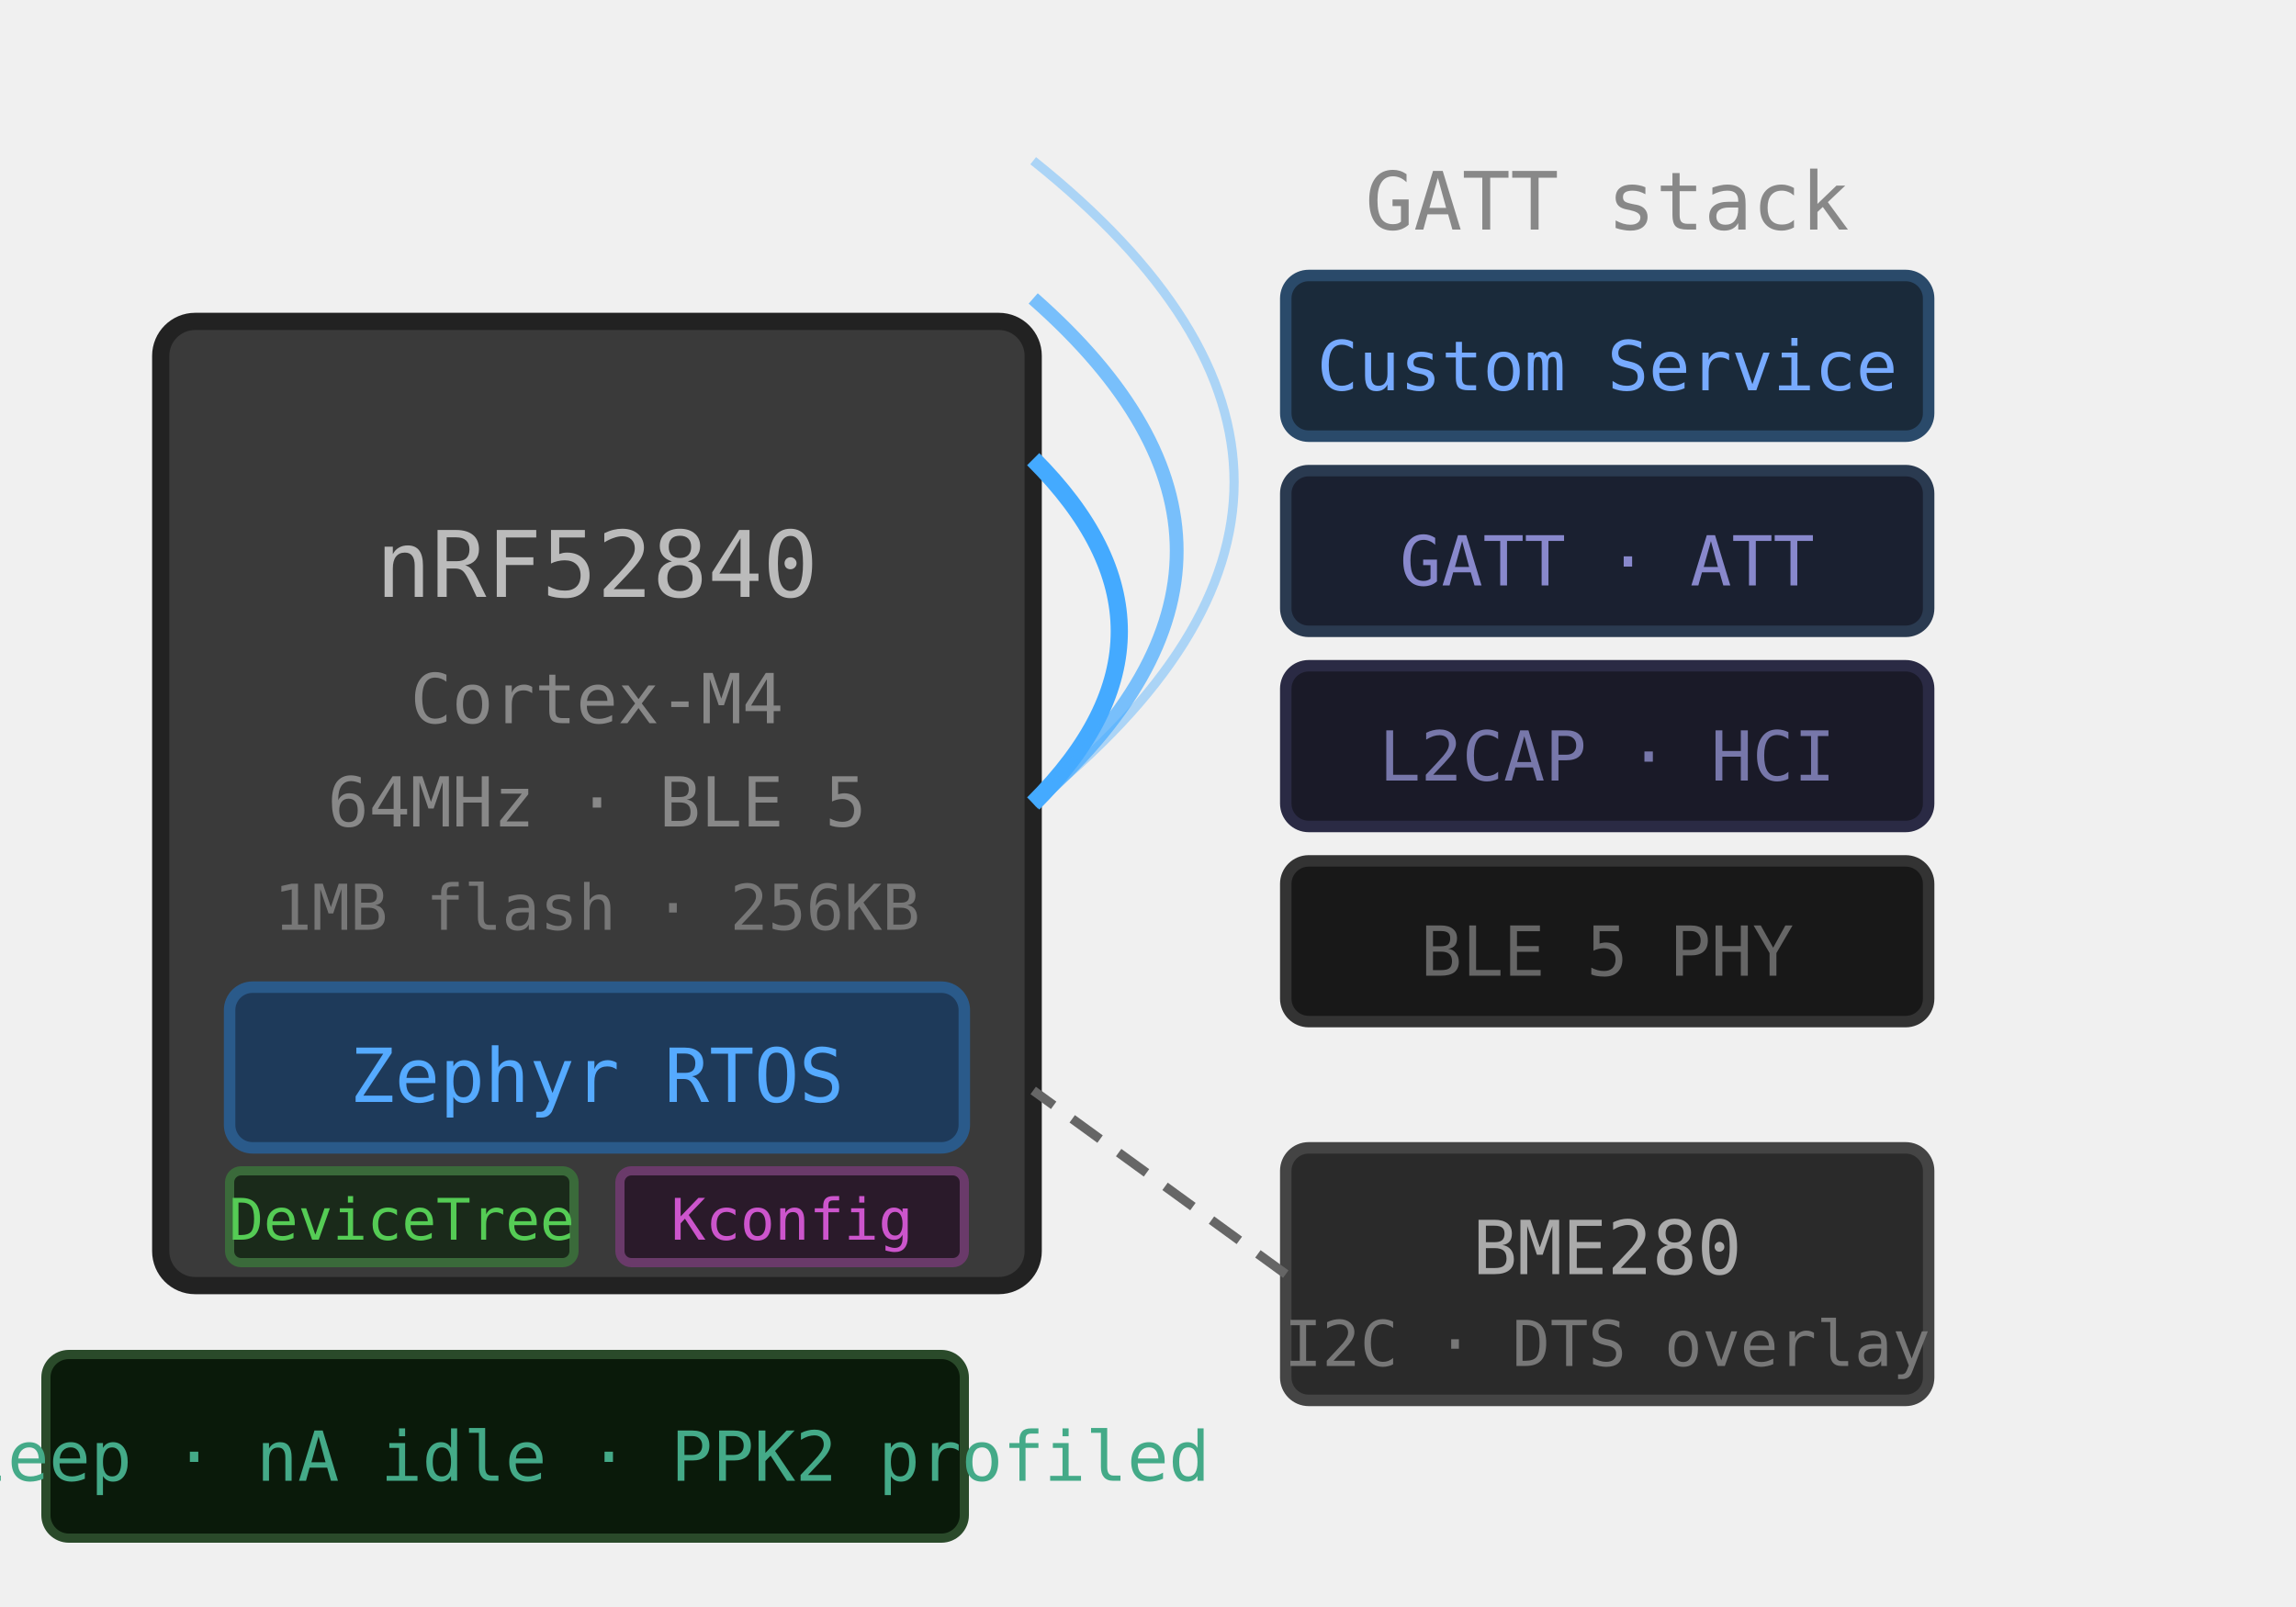
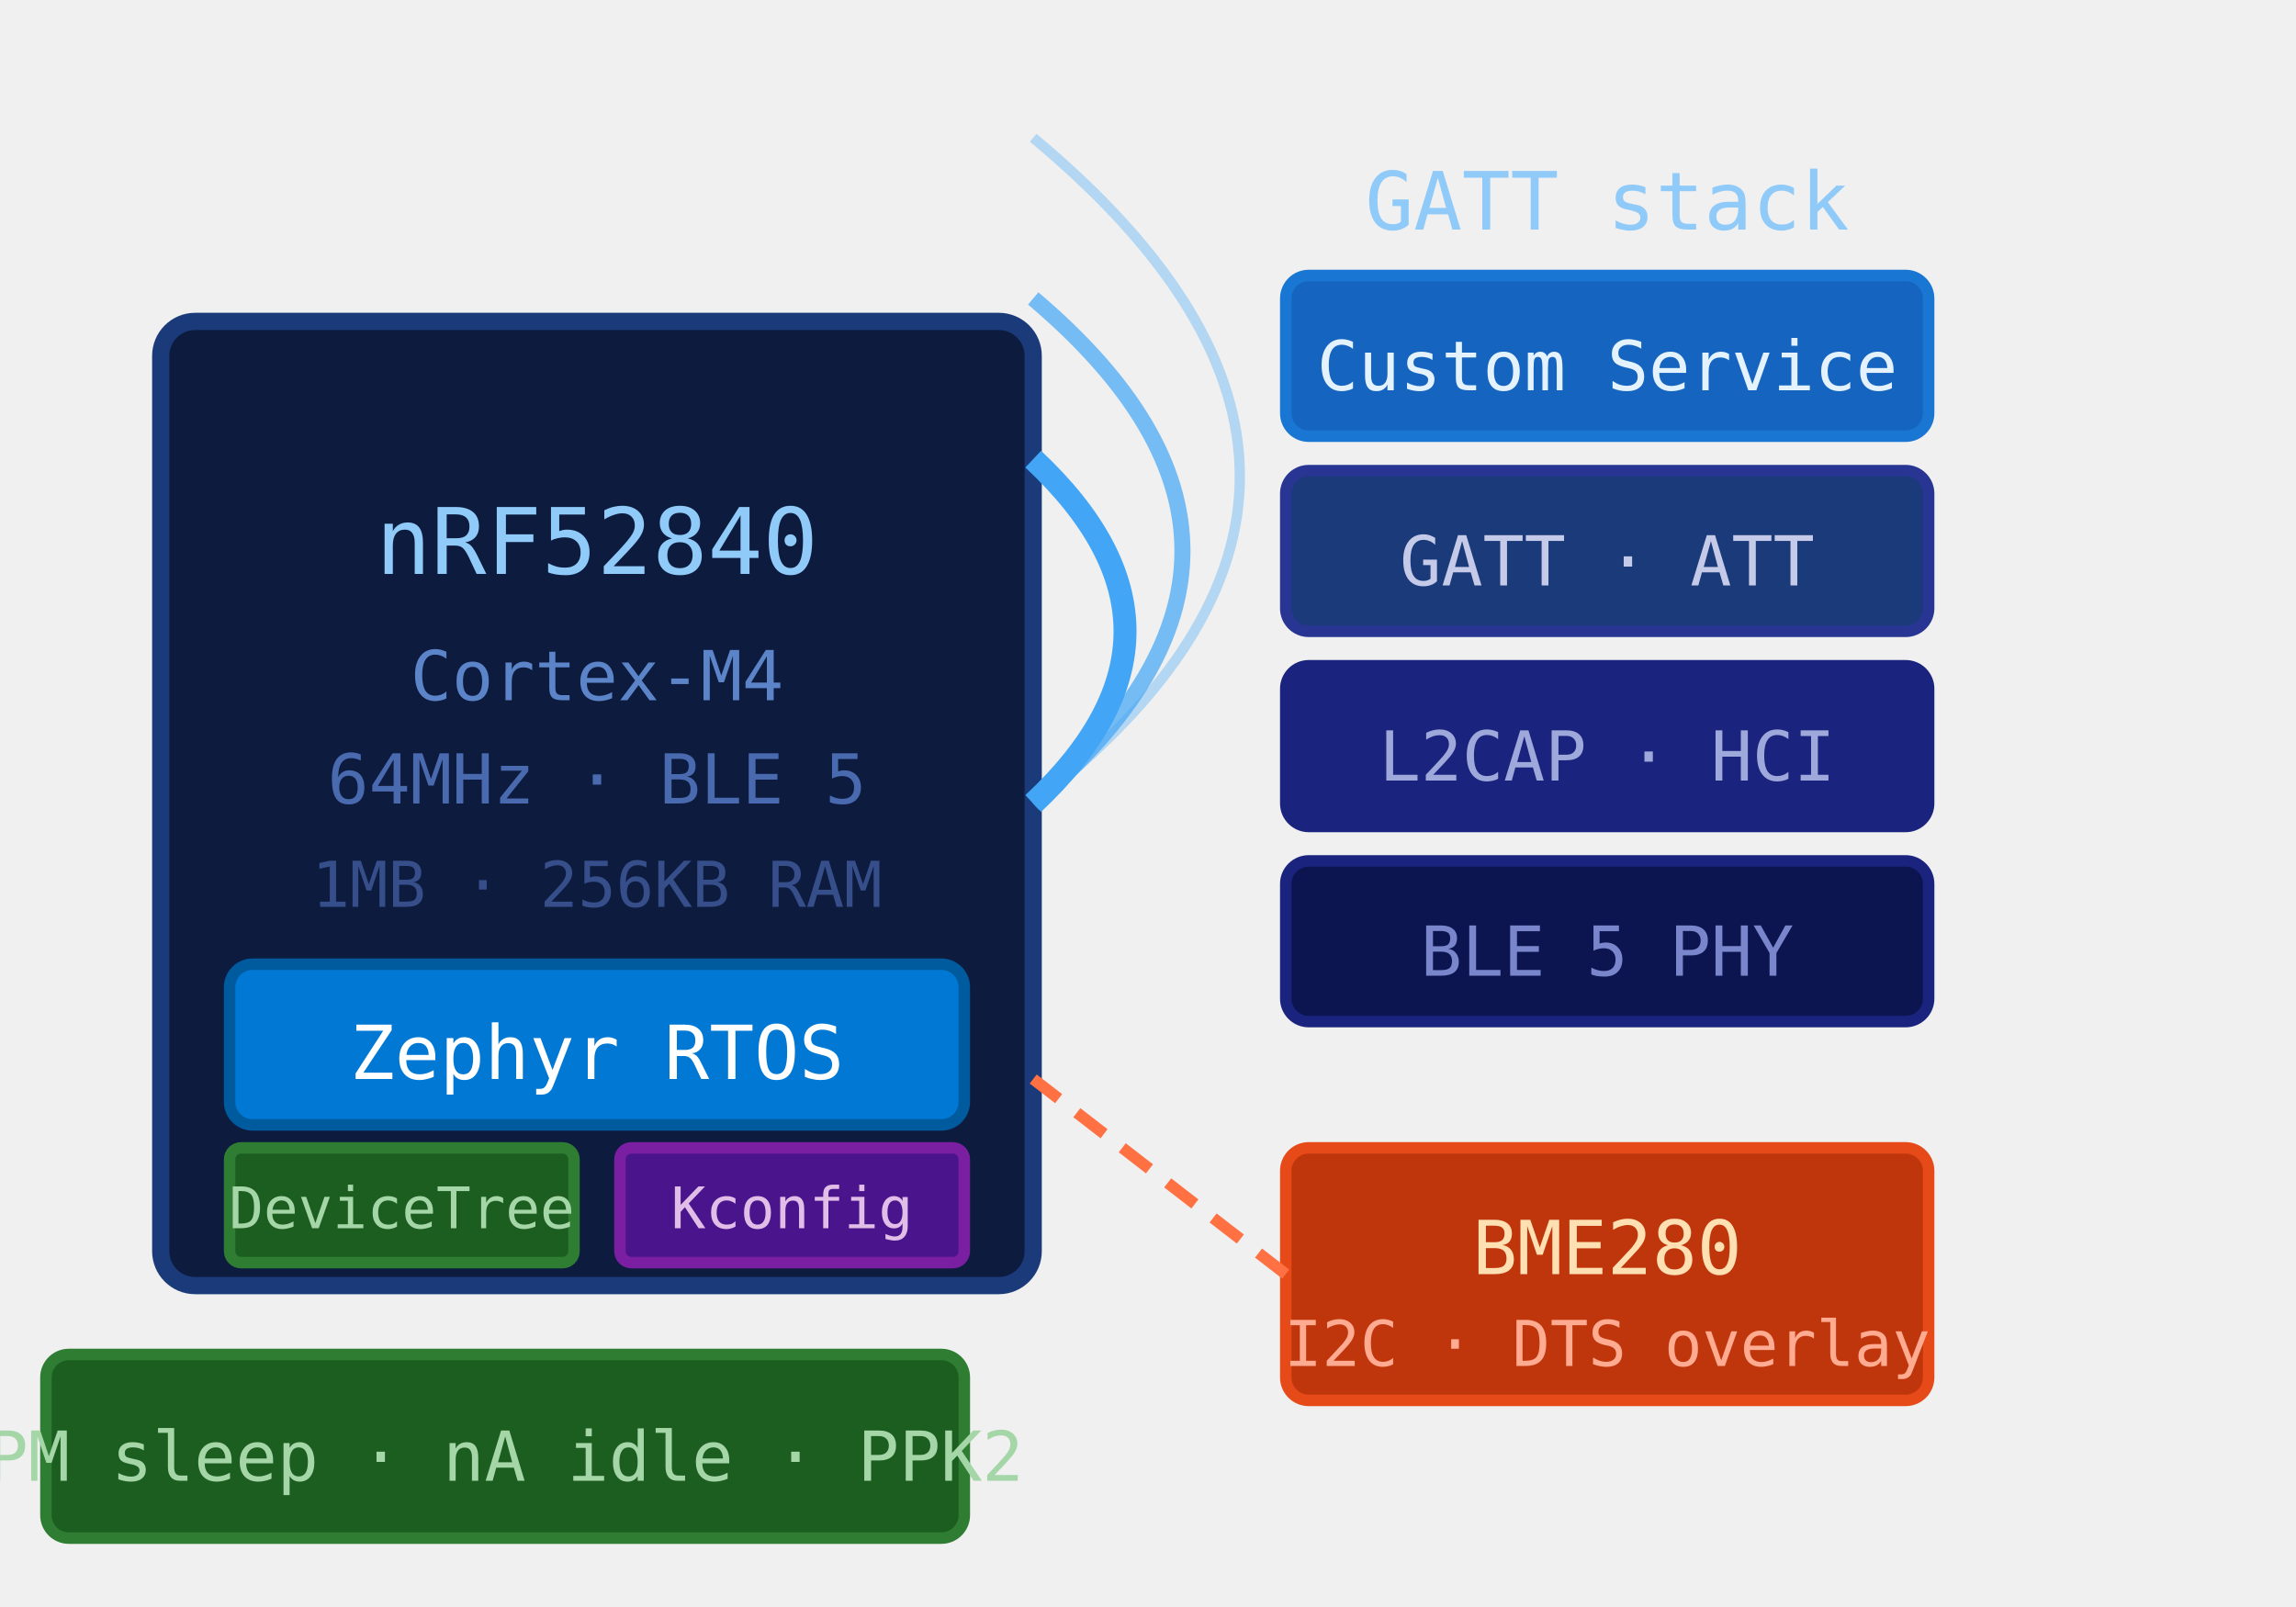
<svg xmlns="http://www.w3.org/2000/svg" viewBox="0 0 200 140">
-   <rect x="14" y="28" width="76" height="84" rx="3" fill="#3a3a3a" stroke="#222" stroke-width="1.5" />
-   <text x="52" y="52" text-anchor="middle" fill="#bbb" font-size="8" font-family="monospace">nRF52840</text>
-   <text x="52" y="63" text-anchor="middle" fill="#888" font-size="6" font-family="monospace">Cortex-M4</text>
-   <text x="52" y="72" text-anchor="middle" fill="#888" font-size="6" font-family="monospace">64MHz · BLE 5</text>
-   <text x="52" y="81" text-anchor="middle" fill="#777" font-size="5.5" font-family="monospace">1MB flash · 256KB</text>
-   <rect x="20" y="86" width="64" height="14" rx="2" fill="#1e3a5a" stroke="#2a5a8a" stroke-width="1" />
-   <text x="52" y="96" text-anchor="middle" fill="#5af" font-size="6.5" font-family="monospace">Zephyr RTOS</text>
-   <rect x="20" y="102" width="30" height="8" rx="1" fill="#1a2a1a" stroke="#3a6a3a" stroke-width="0.8" />
-   <text x="35" y="108" text-anchor="middle" fill="#5c5" font-size="5" font-family="monospace">DeviceTree</text>
-   <rect x="54" y="102" width="30" height="8" rx="1" fill="#2a1a2a" stroke="#6a3a6a" stroke-width="0.8" />
-   <text x="69" y="108" text-anchor="middle" fill="#c5c" font-size="5" font-family="monospace">Kconfig</text>
-   <path d="M90,70 Q105,55 90,40" stroke="#4af" stroke-width="1.5" fill="none" />
-   <path d="M90,70 Q115,48 90,26" stroke="#4af" stroke-width="1.2" fill="none" opacity="0.7" />
-   <path d="M90,70 Q125,42 90,14" stroke="#4af" stroke-width="0.8" fill="none" opacity="0.4" />
-   <text x="140" y="20" text-anchor="middle" fill="#888" font-size="7" font-family="monospace">GATT stack</text>
-   <rect x="112" y="24" width="56" height="14" rx="2" fill="#1a2a3a" stroke="#2a4a6a" stroke-width="1" />
-   <text x="140" y="34" text-anchor="middle" fill="#7af" font-size="6" font-family="monospace">Custom Service</text>
-   <rect x="112" y="41" width="56" height="14" rx="2" fill="#1a2030" stroke="#2a3a50" stroke-width="1" />
-   <text x="140" y="51" text-anchor="middle" fill="#88c" font-size="6" font-family="monospace">GATT · ATT</text>
-   <rect x="112" y="58" width="56" height="14" rx="2" fill="#1a1a28" stroke="#2a2a44" stroke-width="1" />
-   <text x="140" y="68" text-anchor="middle" fill="#77a" font-size="6" font-family="monospace">L2CAP · HCI</text>
-   <rect x="112" y="75" width="56" height="14" rx="2" fill="#181818" stroke="#333" stroke-width="1" />
-   <text x="140" y="85" text-anchor="middle" fill="#666" font-size="6" font-family="monospace">BLE 5 PHY</text>
-   <rect x="112" y="100" width="56" height="22" rx="2" fill="#2a2a2a" stroke="#444" stroke-width="1" />
-   <text x="140" y="111" text-anchor="middle" fill="#aaa" font-size="6.5" font-family="monospace">BME280</text>
-   <text x="140" y="119" text-anchor="middle" fill="#777" font-size="5.5" font-family="monospace">I2C · DTS overlay</text>
-   <line x1="112" y1="111" x2="90" y2="95" stroke="#666" stroke-width="0.8" stroke-dasharray="3,2" />
-   <rect x="4" y="118" width="80" height="16" rx="2" fill="#0a1a0a" stroke="#2a4a2a" stroke-width="0.8" />
-   <text x="44" y="129" text-anchor="middle" fill="#4a8" font-size="6" font-family="monospace">PM sleep · nA idle · PPK2 profiled</text>
+   <rect x="14" y="28" width="76" height="84" rx="3" fill="#0d1b3e" stroke="#1a3a7a" stroke-width="1.5" />
+   <text x="52" y="50" text-anchor="middle" fill="#90caf9" font-size="8" font-family="monospace">nRF52840</text>
+   <text x="52" y="61" text-anchor="middle" fill="#5c84c8" font-size="6" font-family="monospace">Cortex-M4</text>
+   <text x="52" y="70" text-anchor="middle" fill="#4a6ab0" font-size="6" font-family="monospace">64MHz · BLE 5</text>
+   <text x="52" y="79" text-anchor="middle" fill="#364e8a" font-size="5.5" font-family="monospace">1MB · 256KB RAM</text>
+   <rect x="20" y="84" width="64" height="14" rx="2" fill="#0078d4" stroke="#005a9e" stroke-width="1" />
+   <text x="52" y="94" text-anchor="middle" fill="#fff" font-size="6.5" font-family="monospace">Zephyr RTOS</text>
+   <rect x="20" y="100" width="30" height="10" rx="1" fill="#1b5e20" stroke="#2e7d32" stroke-width="1" />
+   <text x="35" y="107" text-anchor="middle" fill="#a5d6a7" font-size="5" font-family="monospace">DeviceTree</text>
+   <rect x="54" y="100" width="30" height="10" rx="1" fill="#4a148c" stroke="#7b1fa2" stroke-width="1" />
+   <text x="69" y="107" text-anchor="middle" fill="#e1bee7" font-size="5" font-family="monospace">Kconfig</text>
+   <path d="M90,70 Q106,55 90,40" stroke="#42a5f5" stroke-width="2" fill="none" />
+   <path d="M90,70 Q116,48 90,26" stroke="#42a5f5" stroke-width="1.4" fill="none" opacity="0.7" />
+   <path d="M90,70 Q126,42 90,12" stroke="#42a5f5" stroke-width="0.9" fill="none" opacity="0.35" />
+   <text x="140" y="20" text-anchor="middle" fill="#90caf9" font-size="7" font-family="monospace">GATT stack</text>
+   <rect x="112" y="24" width="56" height="14" rx="2" fill="#1565c0" stroke="#1976d2" stroke-width="1" />
+   <text x="140" y="34" text-anchor="middle" fill="#e3f2fd" font-size="6" font-family="monospace">Custom Service</text>
+   <rect x="112" y="41" width="56" height="14" rx="2" fill="#1a3a7a" stroke="#283593" stroke-width="1" />
+   <text x="140" y="51" text-anchor="middle" fill="#c5cae9" font-size="6" font-family="monospace">GATT · ATT</text>
+   <rect x="112" y="58" width="56" height="14" rx="2" fill="#1a237e" stroke="#1a237e" stroke-width="1" />
+   <text x="140" y="68" text-anchor="middle" fill="#9fa8da" font-size="6" font-family="monospace">L2CAP · HCI</text>
+   <rect x="112" y="75" width="56" height="14" rx="2" fill="#0d1550" stroke="#1a237e" stroke-width="1" />
+   <text x="140" y="85" text-anchor="middle" fill="#7986cb" font-size="6" font-family="monospace">BLE 5 PHY</text>
+   <rect x="112" y="100" width="56" height="22" rx="2" fill="#bf360c" stroke="#e64a19" stroke-width="1" />
+   <text x="140" y="111" text-anchor="middle" fill="#ffe0b2" font-size="6.5" font-family="monospace">BME280</text>
+   <text x="140" y="119" text-anchor="middle" fill="#ffab91" font-size="5.5" font-family="monospace">I2C · DTS overlay</text>
+   <line x1="112" y1="111" x2="90" y2="94" stroke="#ff7043" stroke-width="1" stroke-dasharray="3,2" />
+   <rect x="4" y="118" width="80" height="16" rx="2" fill="#1b5e20" stroke="#2e7d32" stroke-width="1" />
+   <text x="44" y="129" text-anchor="middle" fill="#a5d6a7" font-size="6" font-family="monospace">PM sleep · nA idle · PPK2</text>
</svg>
